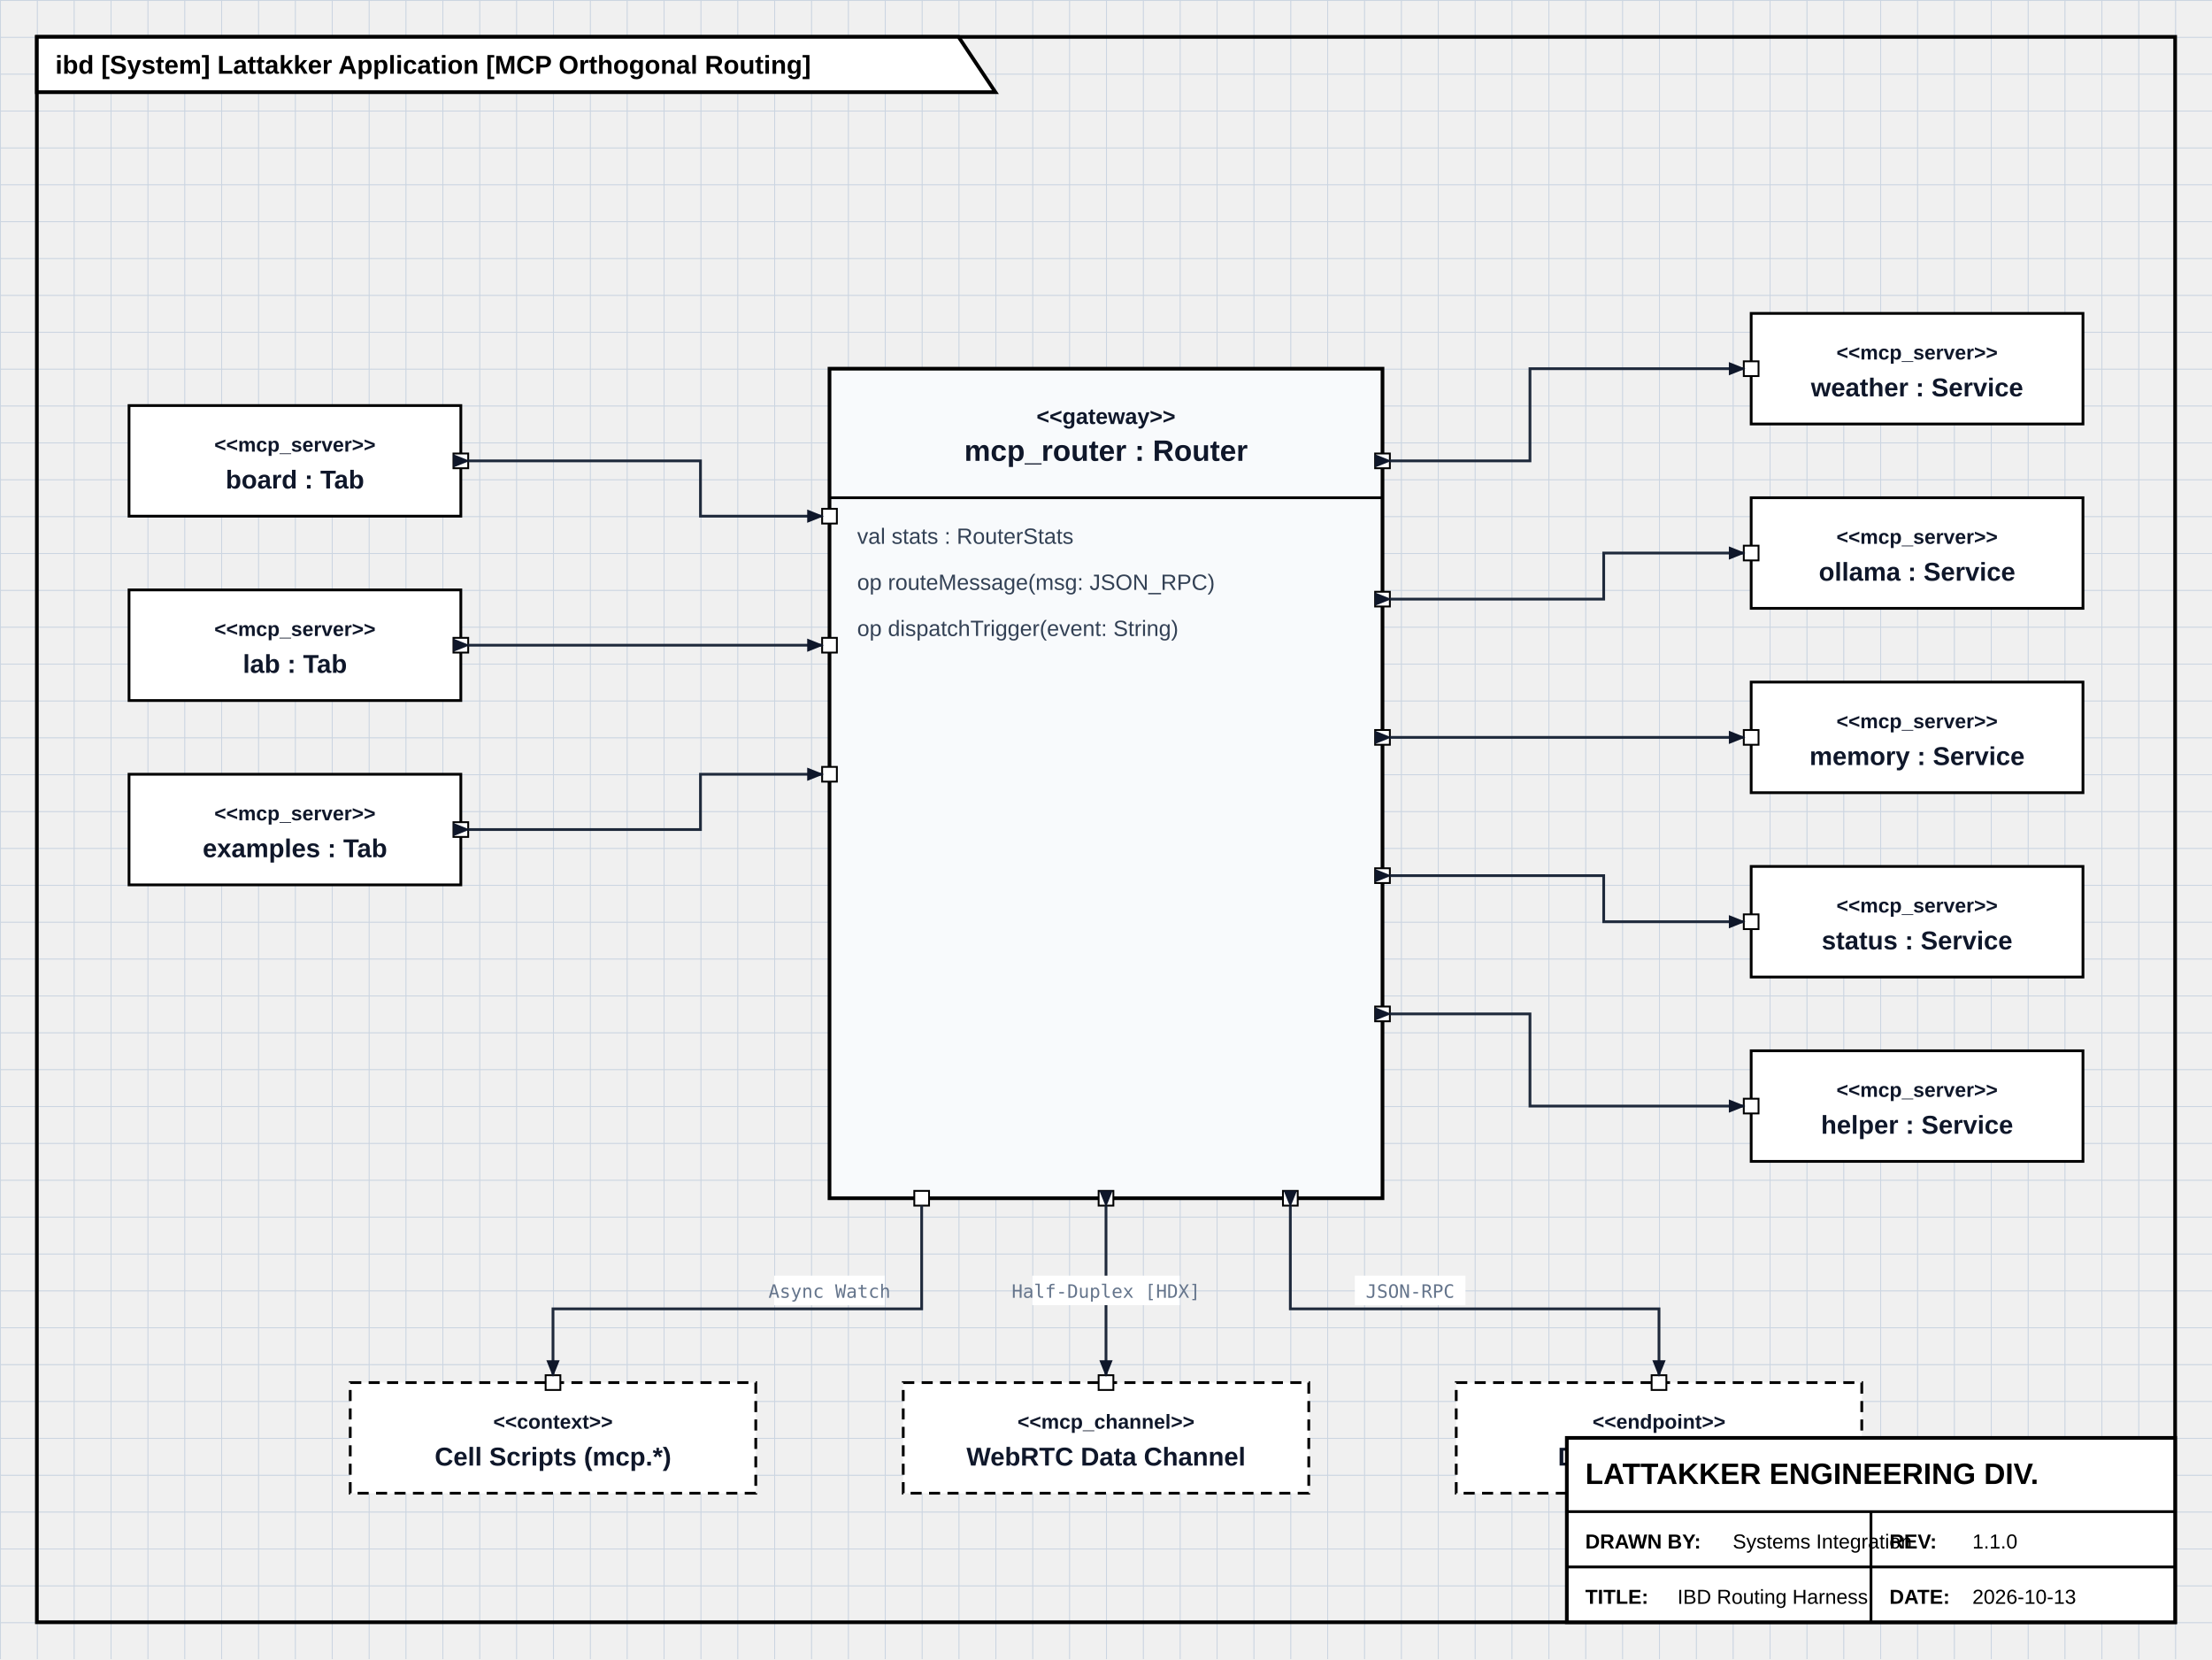
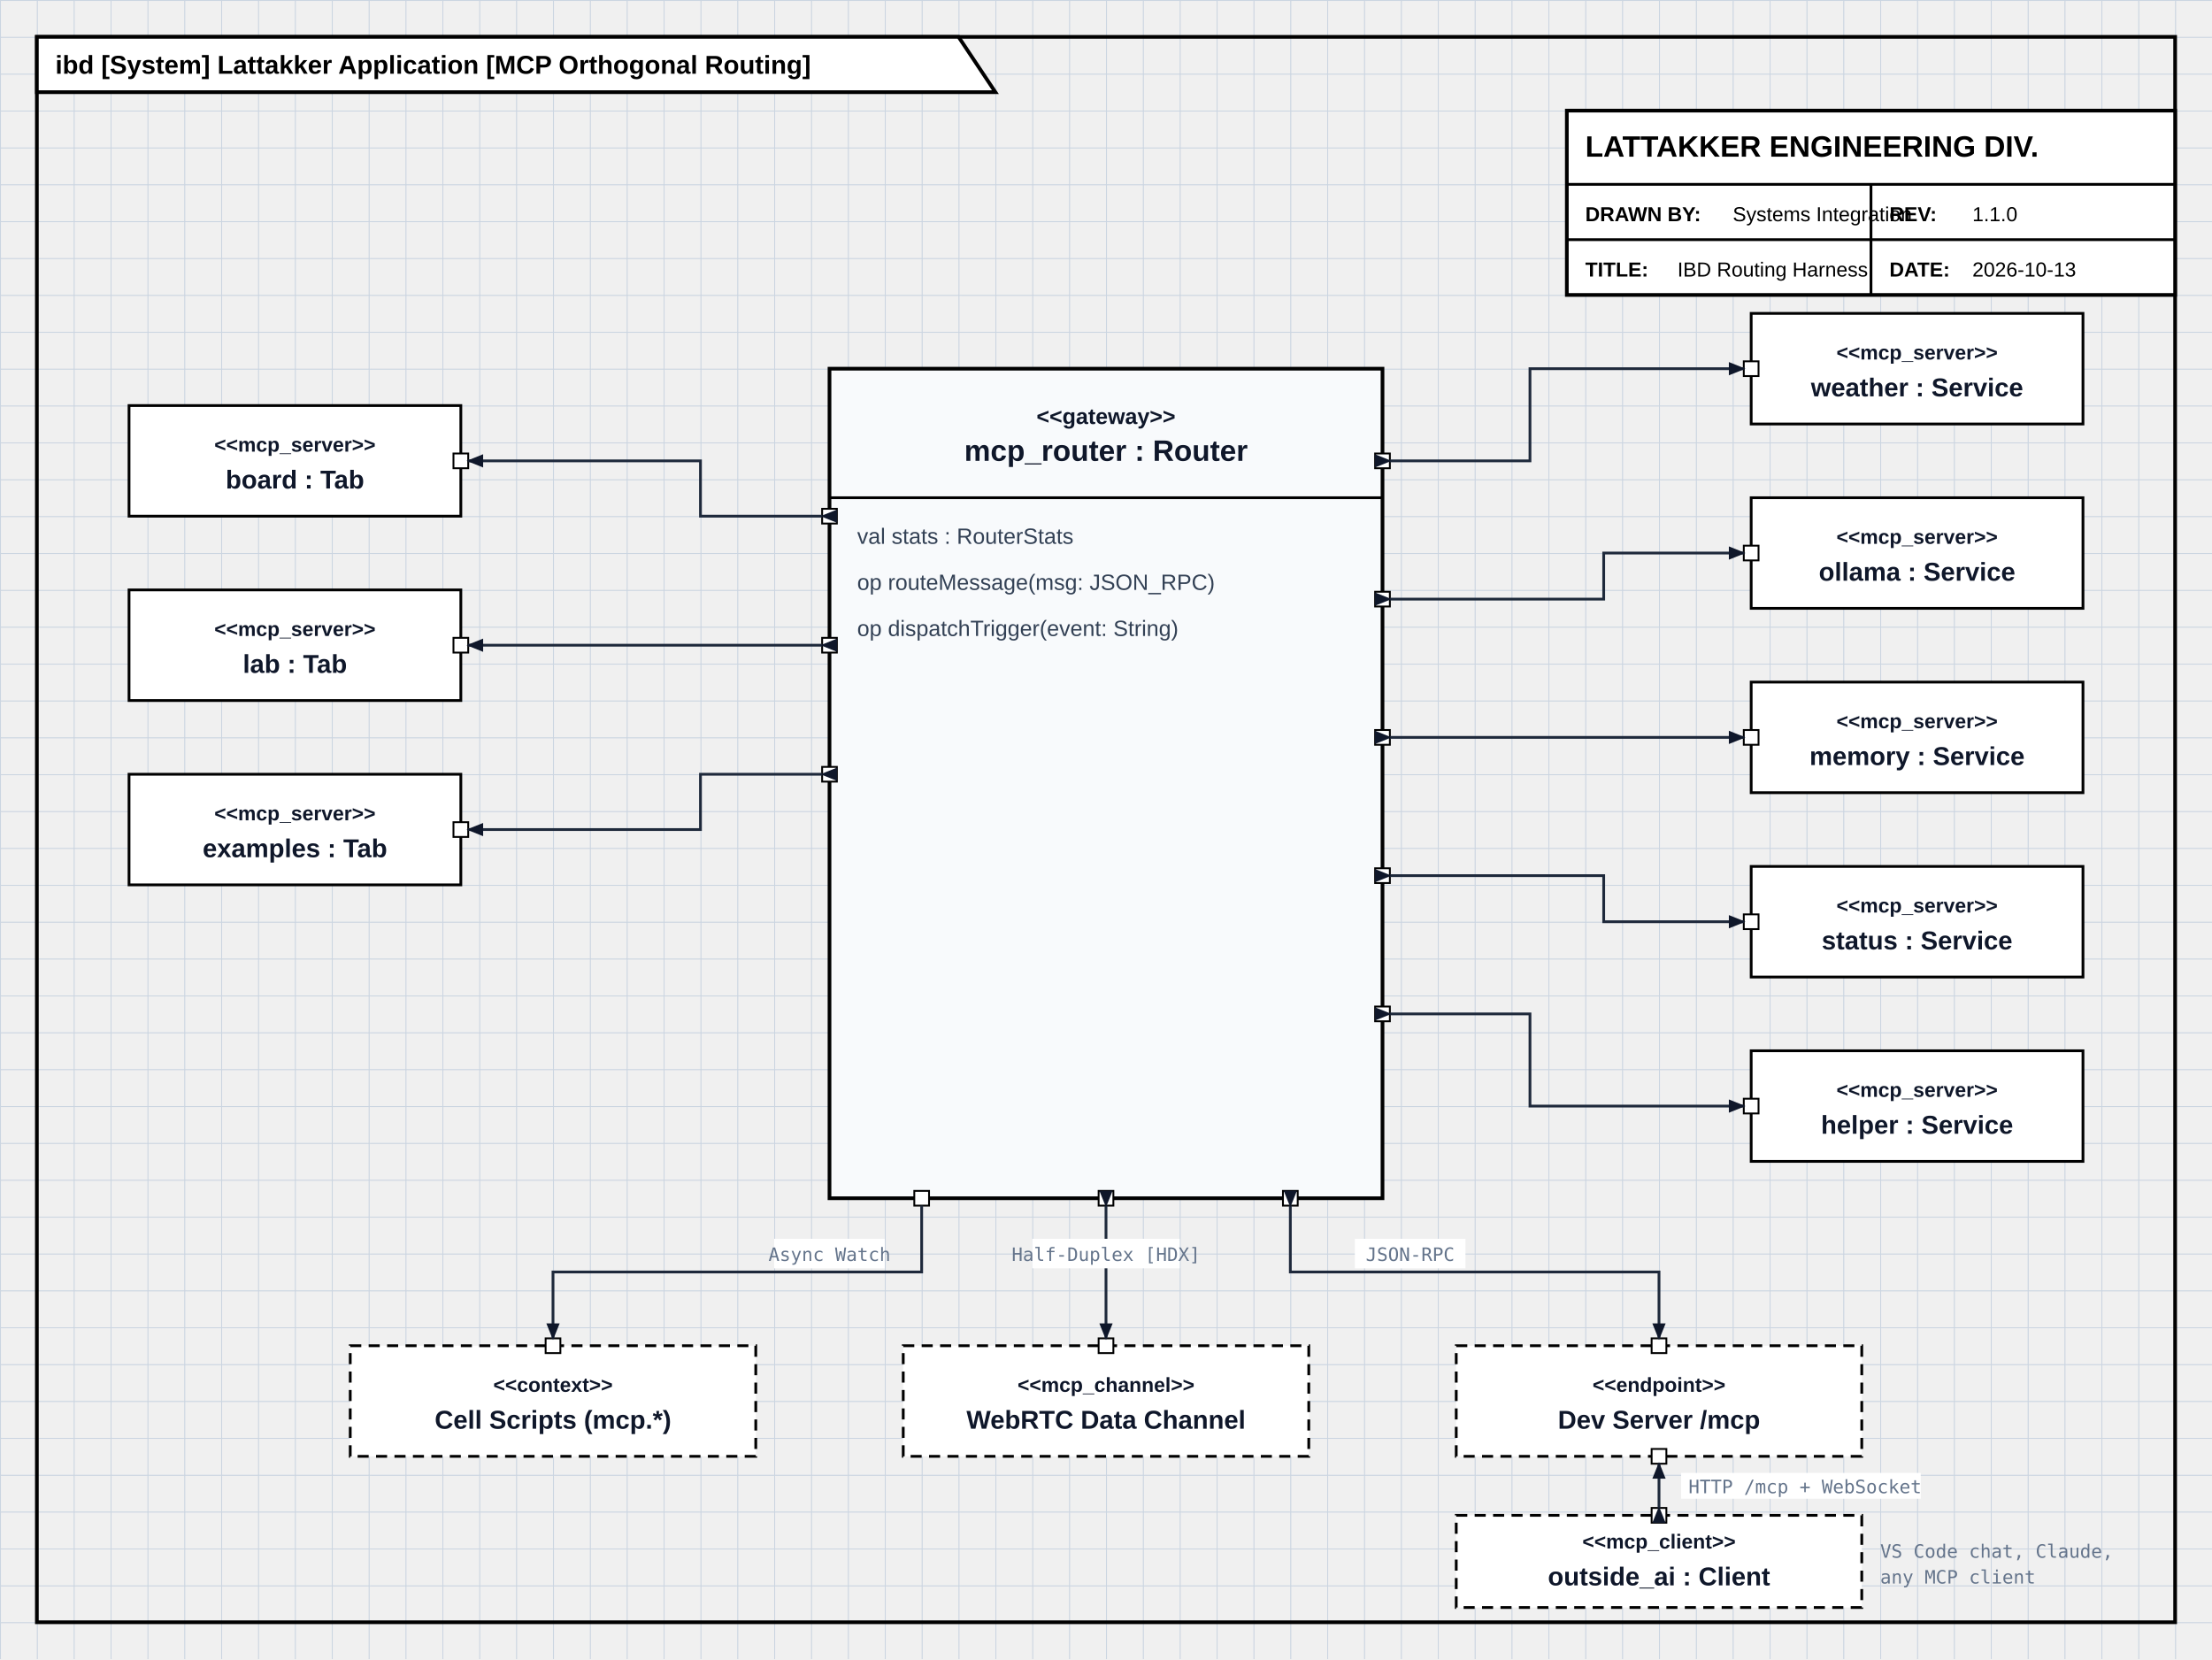
<svg xmlns="http://www.w3.org/2000/svg" viewBox="0 0 1200 900" style="background-color: #ffffff; font-family: Arial, sans-serif;">
  <defs>
    <pattern id="grid" width="20" height="20" patternUnits="userSpaceOnUse">
      <path d="M 20 0 L 0 0 0 20" fill="none" stroke="#e2e8f0" stroke-width="1" />
      <path d="M 100 0 L 0 0 0 100" fill="none" stroke="#cbd5e1" stroke-width="1" />
    </pattern>
    <marker id="arrow-forward" viewBox="0 0 10 10" refX="9" refY="5" markerWidth="6" markerHeight="6" orient="auto">
      <path d="M 0 1 L 10 5 L 0 9 z" fill="#0f172a" />
    </marker>
    <marker id="arrow-reverse" viewBox="0 0 10 10" refX="1" refY="5" markerWidth="6" markerHeight="6" orient="auto-start-reverse">
      <path d="M 10 1 L 0 5 L 10 9 z" fill="#0f172a" />
    </marker>
    <marker id="half-duplex" viewBox="0 0 14 10" refX="7" refY="5" markerWidth="8" markerHeight="8" orient="auto">
      <path d="M 0 5 L 7 1 L 7 9 Z" fill="#0f172a" />
      <path d="M 14 5 L 7 1 L 7 9 Z" fill="#0f172a" />
    </marker>
  </defs>
  <rect width="1200" height="900" fill="url(#grid)" />
  <rect x="20" y="20" width="1160" height="860" fill="none" stroke="#000000" stroke-width="2" />
  <polygon points="20,20 520,20 540,50 20,50" fill="#ffffff" stroke="#000000" stroke-width="2" />
  <text x="30" y="40" font-size="14" font-weight="bold" fill="#000000">ibd [System] Lattakker Application [MCP Orthogonal Routing]</text>
  <rect x="450" y="200" width="300" height="450" fill="#f8fafc" stroke="#000000" stroke-width="2" />
  <text x="600" y="230" font-size="12" font-weight="bold" text-anchor="middle" fill="#0f172a">&lt;&lt;gateway&gt;&gt;</text>
  <text x="600" y="250" font-size="16" font-weight="bold" text-anchor="middle" fill="#0f172a">mcp_router : Router</text>
  <line x1="450" y1="270" x2="750" y2="270" stroke="#000000" stroke-width="1.5" />
  <text x="465" y="295" font-size="12" fill="#334155">val stats : RouterStats</text>
  <text x="465" y="320" font-size="12" fill="#334155">op routeMessage(msg: JSON_RPC)</text>
  <text x="465" y="345" font-size="12" fill="#334155">op dispatchTrigger(event: String)</text>
  <rect x="446" y="276" width="8" height="8" fill="#ffffff" stroke="#000000" />
  <rect x="446" y="346" width="8" height="8" fill="#ffffff" stroke="#000000" />
  <rect x="446" y="416" width="8" height="8" fill="#ffffff" stroke="#000000" />
  <rect x="746" y="246" width="8" height="8" fill="#ffffff" stroke="#000000" />
  <rect x="746" y="321" width="8" height="8" fill="#ffffff" stroke="#000000" />
  <rect x="746" y="396" width="8" height="8" fill="#ffffff" stroke="#000000" />
  <rect x="746" y="471" width="8" height="8" fill="#ffffff" stroke="#000000" />
  <rect x="746" y="546" width="8" height="8" fill="#ffffff" stroke="#000000" />
  <rect x="496" y="646" width="8" height="8" fill="#ffffff" stroke="#000000" />
  <rect x="596" y="646" width="8" height="8" fill="#ffffff" stroke="#000000" />
  <rect x="696" y="646" width="8" height="8" fill="#ffffff" stroke="#000000" />
  <rect x="70" y="220" width="180" height="60" fill="#ffffff" stroke="#000000" stroke-width="1.5" />
  <text x="160" y="245" font-size="11" font-weight="bold" text-anchor="middle" fill="#0f172a">&lt;&lt;mcp_server&gt;&gt;</text>
  <text x="160" y="265" font-size="14" font-weight="bold" text-anchor="middle" fill="#0f172a">board : Tab</text>
  <rect x="246" y="246" width="8" height="8" fill="#ffffff" stroke="#000000" />
  <rect x="70" y="320" width="180" height="60" fill="#ffffff" stroke="#000000" stroke-width="1.5" />
  <text x="160" y="345" font-size="11" font-weight="bold" text-anchor="middle" fill="#0f172a">&lt;&lt;mcp_server&gt;&gt;</text>
  <text x="160" y="365" font-size="14" font-weight="bold" text-anchor="middle" fill="#0f172a">lab : Tab</text>
  <rect x="246" y="346" width="8" height="8" fill="#ffffff" stroke="#000000" />
  <rect x="70" y="420" width="180" height="60" fill="#ffffff" stroke="#000000" stroke-width="1.5" />
  <text x="160" y="445" font-size="11" font-weight="bold" text-anchor="middle" fill="#0f172a">&lt;&lt;mcp_server&gt;&gt;</text>
  <text x="160" y="465" font-size="14" font-weight="bold" text-anchor="middle" fill="#0f172a">examples : Tab</text>
  <rect x="246" y="446" width="8" height="8" fill="#ffffff" stroke="#000000" />
-   <path d="M 254 250 L 380 250 L 380 280 L 446 280" fill="none" stroke="#1e293b" stroke-width="1.5" marker-start="url(#arrow-reverse)" marker-end="url(#arrow-forward)" />
-   <path d="M 254 350 L 446 350" fill="none" stroke="#1e293b" stroke-width="1.5" marker-start="url(#arrow-reverse)" marker-end="url(#arrow-forward)" />
-   <path d="M 254 450 L 380 450 L 380 420 L 446 420" fill="none" stroke="#1e293b" stroke-width="1.5" marker-start="url(#arrow-reverse)" marker-end="url(#arrow-forward)" />
+   <path d="M 446 280 L 380 280 L 380 250 L 254 250" fill="none" stroke="#1e293b" stroke-width="1.5" marker-start="url(#arrow-reverse)" marker-end="url(#arrow-forward)" />
+   <path d="M 446 350 L 254 350" fill="none" stroke="#1e293b" stroke-width="1.5" marker-start="url(#arrow-reverse)" marker-end="url(#arrow-forward)" />
+   <path d="M 446 420 L 380 420 L 380 450 L 254 450" fill="none" stroke="#1e293b" stroke-width="1.5" marker-start="url(#arrow-reverse)" marker-end="url(#arrow-forward)" />
  <rect x="950" y="170" width="180" height="60" fill="#ffffff" stroke="#000000" stroke-width="1.5" />
  <text x="1040" y="195" font-size="11" font-weight="bold" text-anchor="middle" fill="#0f172a">&lt;&lt;mcp_server&gt;&gt;</text>
  <text x="1040" y="215" font-size="14" font-weight="bold" text-anchor="middle" fill="#0f172a">weather : Service</text>
  <rect x="946" y="196" width="8" height="8" fill="#ffffff" stroke="#000000" />
  <rect x="950" y="270" width="180" height="60" fill="#ffffff" stroke="#000000" stroke-width="1.5" />
  <text x="1040" y="295" font-size="11" font-weight="bold" text-anchor="middle" fill="#0f172a">&lt;&lt;mcp_server&gt;&gt;</text>
  <text x="1040" y="315" font-size="14" font-weight="bold" text-anchor="middle" fill="#0f172a">ollama : Service</text>
  <rect x="946" y="296" width="8" height="8" fill="#ffffff" stroke="#000000" />
  <rect x="950" y="370" width="180" height="60" fill="#ffffff" stroke="#000000" stroke-width="1.5" />
  <text x="1040" y="395" font-size="11" font-weight="bold" text-anchor="middle" fill="#0f172a">&lt;&lt;mcp_server&gt;&gt;</text>
  <text x="1040" y="415" font-size="14" font-weight="bold" text-anchor="middle" fill="#0f172a">memory : Service</text>
  <rect x="946" y="396" width="8" height="8" fill="#ffffff" stroke="#000000" />
  <rect x="950" y="470" width="180" height="60" fill="#ffffff" stroke="#000000" stroke-width="1.5" />
  <text x="1040" y="495" font-size="11" font-weight="bold" text-anchor="middle" fill="#0f172a">&lt;&lt;mcp_server&gt;&gt;</text>
  <text x="1040" y="515" font-size="14" font-weight="bold" text-anchor="middle" fill="#0f172a">status : Service</text>
  <rect x="946" y="496" width="8" height="8" fill="#ffffff" stroke="#000000" />
  <rect x="950" y="570" width="180" height="60" fill="#ffffff" stroke="#000000" stroke-width="1.5" />
  <text x="1040" y="595" font-size="11" font-weight="bold" text-anchor="middle" fill="#0f172a">&lt;&lt;mcp_server&gt;&gt;</text>
  <text x="1040" y="615" font-size="14" font-weight="bold" text-anchor="middle" fill="#0f172a">helper : Service</text>
  <rect x="946" y="596" width="8" height="8" fill="#ffffff" stroke="#000000" />
  <path d="M 754 250 L 830 250 L 830 200 L 946 200" fill="none" stroke="#1e293b" stroke-width="1.5" marker-start="url(#arrow-reverse)" marker-end="url(#arrow-forward)" />
  <path d="M 754 325 L 870 325 L 870 300 L 946 300" fill="none" stroke="#1e293b" stroke-width="1.5" marker-start="url(#arrow-reverse)" marker-end="url(#arrow-forward)" />
  <path d="M 754 400 L 946 400" fill="none" stroke="#1e293b" stroke-width="1.5" marker-start="url(#arrow-reverse)" marker-end="url(#arrow-forward)" />
  <path d="M 754 475 L 870 475 L 870 500 L 946 500" fill="none" stroke="#1e293b" stroke-width="1.5" marker-start="url(#arrow-reverse)" marker-end="url(#arrow-forward)" />
  <path d="M 754 550 L 830 550 L 830 600 L 946 600" fill="none" stroke="#1e293b" stroke-width="1.5" marker-start="url(#arrow-reverse)" marker-end="url(#arrow-forward)" />
-   <rect x="190" y="750" width="220" height="60" fill="#ffffff" stroke="#000000" stroke-width="1.5" stroke-dasharray="6,4" />
-   <text x="300" y="775" font-size="11" font-weight="bold" text-anchor="middle" fill="#0f172a">&lt;&lt;context&gt;&gt;</text>
-   <text x="300" y="795" font-size="14" font-weight="bold" text-anchor="middle" fill="#0f172a">Cell Scripts (mcp.*)</text>
-   <rect x="296" y="746" width="8" height="8" fill="#ffffff" stroke="#000000" />
-   <rect x="490" y="750" width="220" height="60" fill="#ffffff" stroke="#000000" stroke-width="1.5" stroke-dasharray="6,4" />
-   <text x="600" y="775" font-size="11" font-weight="bold" text-anchor="middle" fill="#0f172a">&lt;&lt;mcp_channel&gt;&gt;</text>
-   <text x="600" y="795" font-size="14" font-weight="bold" text-anchor="middle" fill="#0f172a">WebRTC Data Channel</text>
-   <rect x="596" y="746" width="8" height="8" fill="#ffffff" stroke="#000000" />
-   <rect x="790" y="750" width="220" height="60" fill="#ffffff" stroke="#000000" stroke-width="1.5" stroke-dasharray="6,4" />
-   <text x="900" y="775" font-size="11" font-weight="bold" text-anchor="middle" fill="#0f172a">&lt;&lt;endpoint&gt;&gt;</text>
-   <text x="900" y="795" font-size="14" font-weight="bold" text-anchor="middle" fill="#0f172a">Dev Server /mcp</text>
-   <rect x="896" y="746" width="8" height="8" fill="#ffffff" stroke="#000000" />
-   <path d="M 500 654 L 500 710 L 300 710 L 300 746" fill="none" stroke="#1e293b" stroke-width="1.5" marker-end="url(#arrow-forward)" />
-   <path d="M 600 654 L 600 746" fill="none" stroke="#1e293b" stroke-width="1.5" marker-mid="url(#half-duplex)" marker-start="url(#arrow-reverse)" marker-end="url(#arrow-forward)" />
-   <path d="M 700 654 L 700 710 L 900 710 L 900 746" fill="none" stroke="#1e293b" stroke-width="1.5" marker-start="url(#arrow-reverse)" marker-end="url(#arrow-forward)" />
-   <rect x="420" y="692" width="60" height="16" fill="#ffffff" />
-   <text x="450" y="704" font-size="10" font-family="monospace" text-anchor="middle" fill="#64748b">Async Watch</text>
-   <rect x="560" y="692" width="80" height="16" fill="#ffffff" />
-   <text x="600" y="704" font-size="10" font-family="monospace" text-anchor="middle" fill="#64748b">Half-Duplex [HDX]</text>
-   <rect x="735" y="692" width="60" height="16" fill="#ffffff" />
-   <text x="765" y="704" font-size="10" font-family="monospace" text-anchor="middle" fill="#64748b">JSON-RPC</text>
-   <rect x="850" y="780" width="330" height="100" fill="#ffffff" stroke="#000000" stroke-width="2" />
-   <line x1="850" y1="820" x2="1180" y2="820" stroke="#000000" stroke-width="1.5" />
-   <line x1="850" y1="850" x2="1180" y2="850" stroke="#000000" stroke-width="1.5" />
-   <line x1="1015" y1="820" x2="1015" y2="880" stroke="#000000" stroke-width="1.5" />
-   <text x="860" y="805" font-size="16" font-weight="bold" fill="#000000">LATTAKKER ENGINEERING DIV.</text>
-   <text x="860" y="840" font-size="11" font-weight="bold" fill="#000000">DRAWN BY:</text>
-   <text x="940" y="840" font-size="11" fill="#000000">Systems Integration</text>
-   <text x="1025" y="840" font-size="11" font-weight="bold" fill="#000000">REV:</text>
-   <text x="1070" y="840" font-size="11" fill="#000000">1.1.0</text>
-   <text x="860" y="870" font-size="11" font-weight="bold" fill="#000000">TITLE:</text>
-   <text x="910" y="870" font-size="11" fill="#000000">IBD Routing Harness</text>
-   <text x="1025" y="870" font-size="11" font-weight="bold" fill="#000000">DATE:</text>
-   <text x="1070" y="870" font-size="11" fill="#000000">2026-10-13</text>
+   <rect x="190" y="730" width="220" height="60" fill="#ffffff" stroke="#000000" stroke-width="1.5" stroke-dasharray="6,4" />
+   <text x="300" y="755" font-size="11" font-weight="bold" text-anchor="middle" fill="#0f172a">&lt;&lt;context&gt;&gt;</text>
+   <text x="300" y="775" font-size="14" font-weight="bold" text-anchor="middle" fill="#0f172a">Cell Scripts (mcp.*)</text>
+   <rect x="296" y="726" width="8" height="8" fill="#ffffff" stroke="#000000" />
+   <rect x="490" y="730" width="220" height="60" fill="#ffffff" stroke="#000000" stroke-width="1.5" stroke-dasharray="6,4" />
+   <text x="600" y="755" font-size="11" font-weight="bold" text-anchor="middle" fill="#0f172a">&lt;&lt;mcp_channel&gt;&gt;</text>
+   <text x="600" y="775" font-size="14" font-weight="bold" text-anchor="middle" fill="#0f172a">WebRTC Data Channel</text>
+   <rect x="596" y="726" width="8" height="8" fill="#ffffff" stroke="#000000" />
+   <rect x="790" y="730" width="220" height="60" fill="#ffffff" stroke="#000000" stroke-width="1.5" stroke-dasharray="6,4" />
+   <text x="900" y="755" font-size="11" font-weight="bold" text-anchor="middle" fill="#0f172a">&lt;&lt;endpoint&gt;&gt;</text>
+   <text x="900" y="775" font-size="14" font-weight="bold" text-anchor="middle" fill="#0f172a">Dev Server /mcp</text>
+   <rect x="896" y="726" width="8" height="8" fill="#ffffff" stroke="#000000" />
+   <rect x="896" y="786" width="8" height="8" fill="#ffffff" stroke="#000000" />
+   <rect x="790" y="822" width="220" height="50" fill="#ffffff" stroke="#000000" stroke-width="1.5" stroke-dasharray="6,4" />
+   <text x="900" y="840" font-size="11" font-weight="bold" text-anchor="middle" fill="#0f172a">&lt;&lt;mcp_client&gt;&gt;</text>
+   <text x="900" y="860" font-size="14" font-weight="bold" text-anchor="middle" fill="#0f172a">outside_ai : Client</text>
+   <rect x="896" y="818" width="8" height="8" fill="#ffffff" stroke="#000000" />
+   <text x="1020" y="845" font-size="10" font-family="monospace" fill="#64748b">VS Code chat, Claude,</text>
+   <text x="1020" y="859" font-size="10" font-family="monospace" fill="#64748b">any MCP client</text>
+   <path d="M 500 654 L 500 690 L 300 690 L 300 726" fill="none" stroke="#1e293b" stroke-width="1.5" marker-end="url(#arrow-forward)" />
+   <path d="M 600 654 L 600 726" fill="none" stroke="#1e293b" stroke-width="1.5" marker-mid="url(#half-duplex)" marker-start="url(#arrow-reverse)" marker-end="url(#arrow-forward)" />
+   <path d="M 700 654 L 700 690 L 900 690 L 900 726" fill="none" stroke="#1e293b" stroke-width="1.5" marker-start="url(#arrow-reverse)" marker-end="url(#arrow-forward)" />
+   <path id="link-outside_ai" d="M 900 818 L 900 794" fill="none" stroke="#1e293b" stroke-width="1.5" marker-start="url(#arrow-forward)" marker-end="url(#arrow-forward)" />
+   <rect x="912" y="799" width="130" height="14" fill="#ffffff" />
+   <text x="916" y="810" font-size="10" font-family="monospace" fill="#64748b">HTTP /mcp + WebSocket</text>
+   <rect x="420" y="672" width="60" height="16" fill="#ffffff" />
+   <text x="450" y="684" font-size="10" font-family="monospace" text-anchor="middle" fill="#64748b">Async Watch</text>
+   <rect x="560" y="672" width="80" height="16" fill="#ffffff" />
+   <text x="600" y="684" font-size="10" font-family="monospace" text-anchor="middle" fill="#64748b">Half-Duplex [HDX]</text>
+   <rect x="735" y="672" width="60" height="16" fill="#ffffff" />
+   <text x="765" y="684" font-size="10" font-family="monospace" text-anchor="middle" fill="#64748b">JSON-RPC</text>
+   <g id="mcp-tickers" font-family="monospace" font-size="8" fill="#64748b">
+     <text id="tick-board-1" x="258" y="232" data-chars="24" />
+     <text id="tick-board-2" x="258" y="241" data-chars="24" />
+     <text id="tick-lab-1" x="262" y="334" data-chars="36" />
+     <text id="tick-lab-2" x="262" y="343" data-chars="36" />
+     <text id="tick-examples-1" x="258" y="462" data-chars="24" />
+     <text id="tick-examples-2" x="258" y="471" data-chars="24" />
+     <text id="tick-weather-1" x="838" y="214" data-chars="22" />
+     <text id="tick-weather-2" x="838" y="223" data-chars="22" />
+     <text id="tick-ollama-1" x="760" y="311" data-chars="21" />
+     <text id="tick-ollama-2" x="760" y="320" data-chars="21" />
+     <text id="tick-memory-1" x="760" y="386" data-chars="38" />
+     <text id="tick-memory-2" x="760" y="395" data-chars="38" />
+     <text id="tick-status-1" x="760" y="487" data-chars="21" />
+     <text id="tick-status-2" x="760" y="496" data-chars="21" />
+     <text id="tick-helper-1" x="836" y="583" data-chars="22" />
+     <text id="tick-helper-2" x="836" y="592" data-chars="22" />
+     <text id="tick-cells-1" x="306" y="700" data-chars="38" />
+     <text id="tick-cells-2" x="306" y="709" data-chars="38" />
+     <text id="tick-webrtc-1" x="592" y="702" text-anchor="end" data-chars="20" />
+     <text id="tick-webrtc-2" x="592" y="711" text-anchor="end" data-chars="20" />
+     <text id="tick-devserver-1" x="712" y="702" data-chars="38" />
+     <text id="tick-devserver-2" x="712" y="711" data-chars="38" />
+     <text id="tick-outside_ai-1" x="892" y="803" text-anchor="end" data-chars="20" />
+     <text id="tick-outside_ai-2" x="892" y="812" text-anchor="end" data-chars="20" />
+   </g>
+   <g transform="translate(0 -720)">
+     <rect x="850" y="780" width="330" height="100" fill="#ffffff" stroke="#000000" stroke-width="2" />
+     <line x1="850" y1="820" x2="1180" y2="820" stroke="#000000" stroke-width="1.5" />
+     <line x1="850" y1="850" x2="1180" y2="850" stroke="#000000" stroke-width="1.5" />
+     <line x1="1015" y1="820" x2="1015" y2="880" stroke="#000000" stroke-width="1.5" />
+     <text x="860" y="805" font-size="16" font-weight="bold" fill="#000000">LATTAKKER ENGINEERING DIV.</text>
+     <text x="860" y="840" font-size="11" font-weight="bold" fill="#000000">DRAWN BY:</text>
+     <text x="940" y="840" font-size="11" fill="#000000">Systems Integration</text>
+     <text x="1025" y="840" font-size="11" font-weight="bold" fill="#000000">REV:</text>
+     <text x="1070" y="840" font-size="11" fill="#000000">1.1.0</text>
+     <text x="860" y="870" font-size="11" font-weight="bold" fill="#000000">TITLE:</text>
+     <text x="910" y="870" font-size="11" fill="#000000">IBD Routing Harness</text>
+     <text x="1025" y="870" font-size="11" font-weight="bold" fill="#000000">DATE:</text>
+     <text x="1070" y="870" font-size="11" fill="#000000">2026-10-13</text>
+   </g>
</svg>
